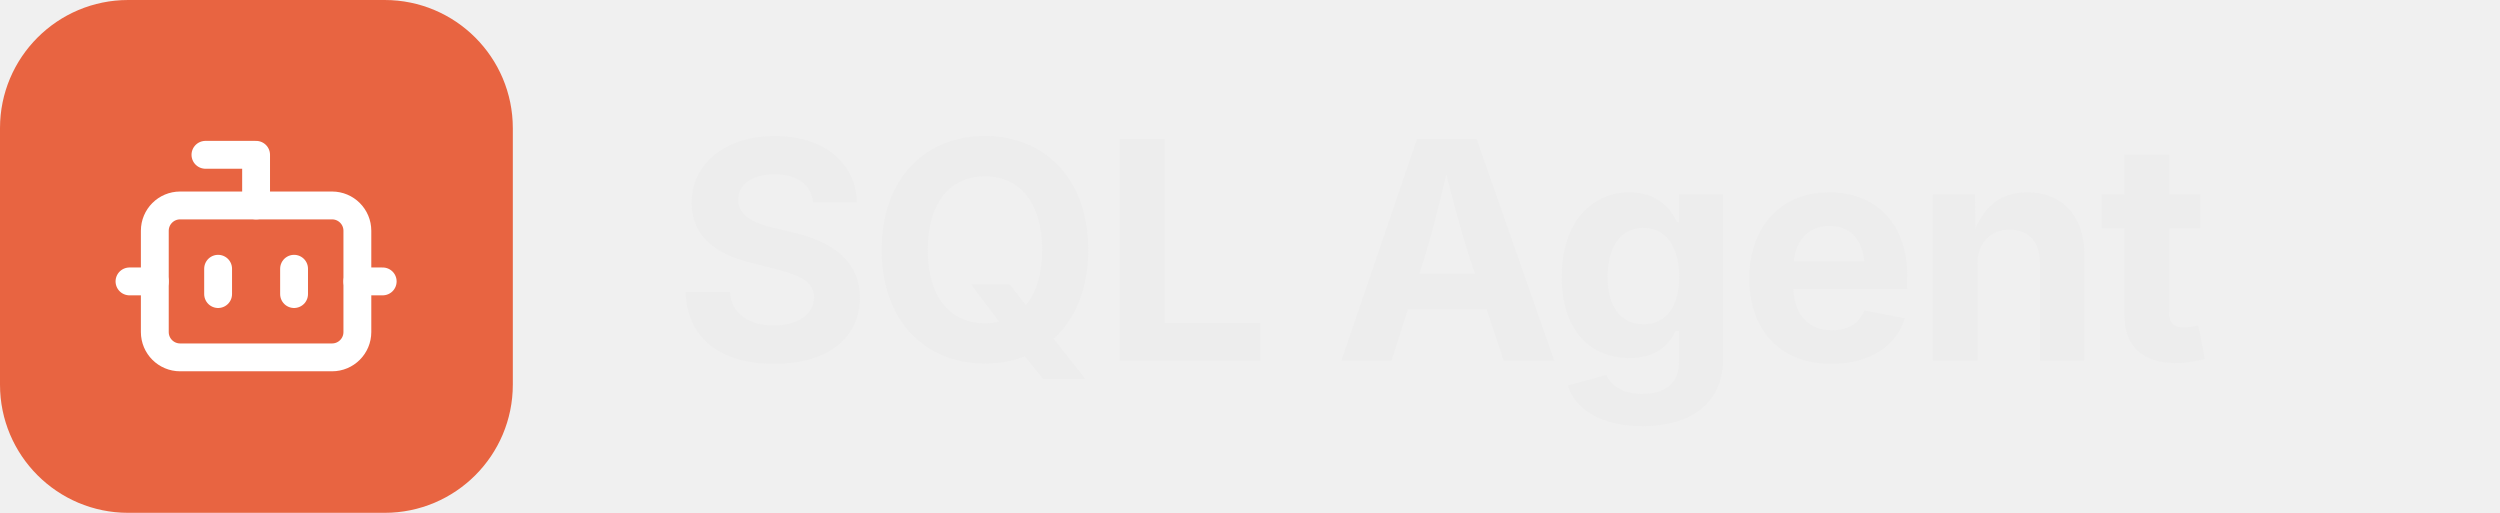
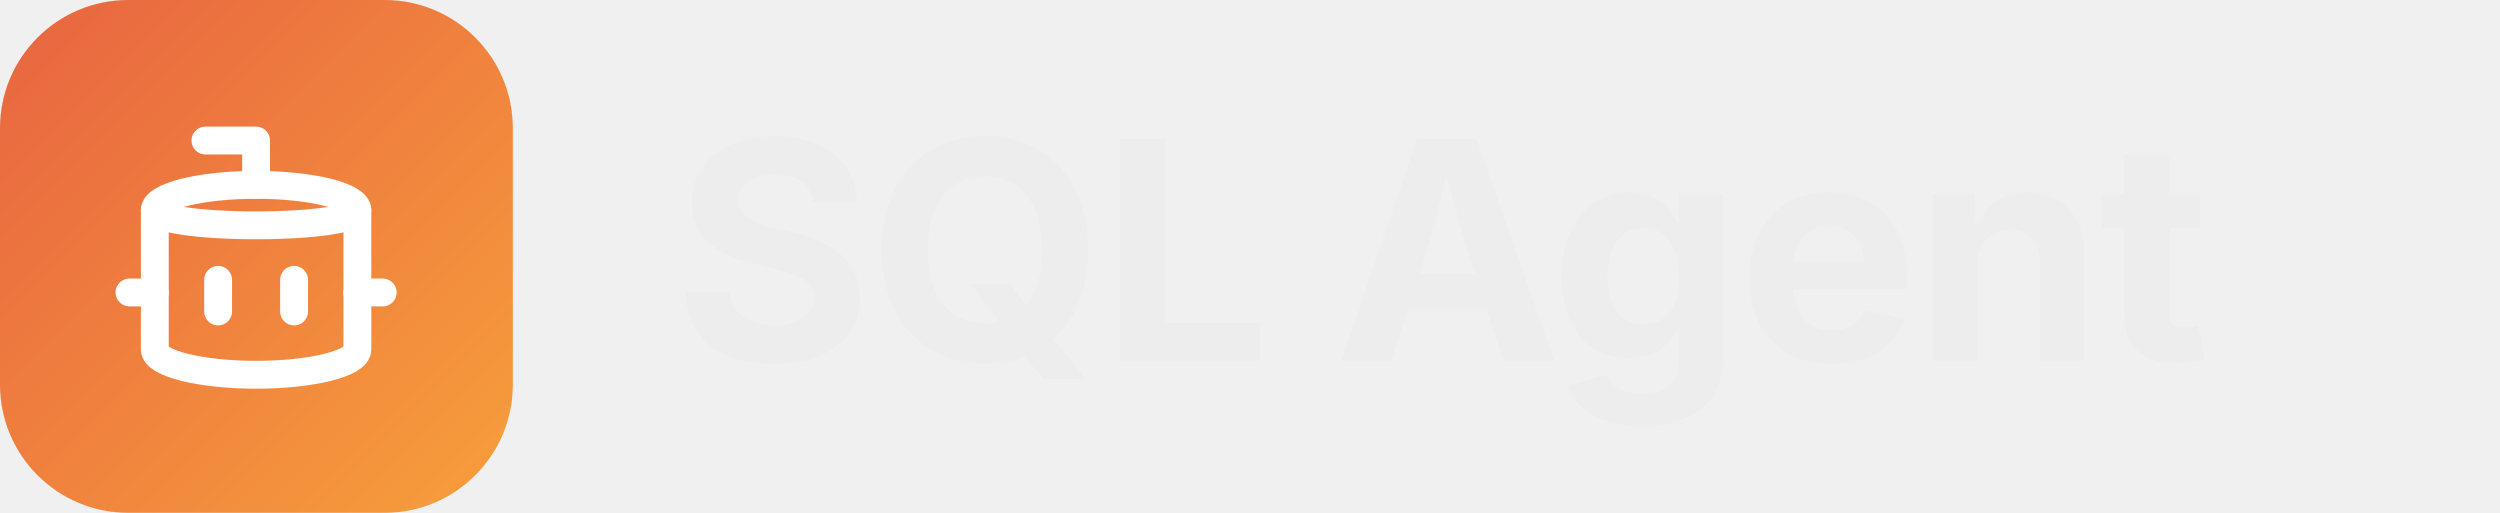
<svg xmlns="http://www.w3.org/2000/svg" width="156" height="32" viewBox="0 0 156 32">
-   <rect width="32" height="32" rx="8" fill="#E86441" />
-   <g transform="translate(6.5 6.5) scale(0.79)" fill="none" stroke="#fff" stroke-width="2.2" stroke-linecap="round" stroke-linejoin="round">
-     <path d="M12 8V4H8" />
-     <rect width="16" height="12" x="4" y="8" rx="2" />
-     <path d="M2 14h2" />
-     <path d="M20 14h2" />
-     <path d="M15 13v2" />
-     <path d="M9 13v2" />
+   <defs>
+     <linearGradient id="g" x1="0" y1="0" x2="1" y2="1">
+       <stop offset="0" stop-color="#E86441" />
+       <stop offset="1" stop-color="#F79F3B" />
+     </linearGradient>
+   </defs>
+   <rect width="32" height="32" rx="8" fill="url(#g)" />
+   <g transform="translate(6.5 6.4) scale(0.79)" fill="none" stroke="#fff" stroke-width="2.2" stroke-linecap="round" stroke-linejoin="round">
+     <path d="M12 6.5V3H8" />
+     <path d="M4 8.5c0-1.1 3.6-2 8-2s8 .9 8 2v11c0 1.1-3.6 2-8 2s-8-.9-8-2z" />
+     <path d="M4 8.5c0 .7 3.6 1.2 8 1.2s8-.5 8-1.2" />
+     <path d="M2 15h2M20 15h2" />
+     <path d="M15 14v2.5M9 14v2.5" />
  </g>
  <text x="42" y="22.5" font-family="Inter, -apple-system, Segoe UI, Helvetica, Arial, sans-serif" font-size="19" font-weight="700" letter-spacing="-0.3" fill="#EDEDED">SQL Agent</text>
</svg>
